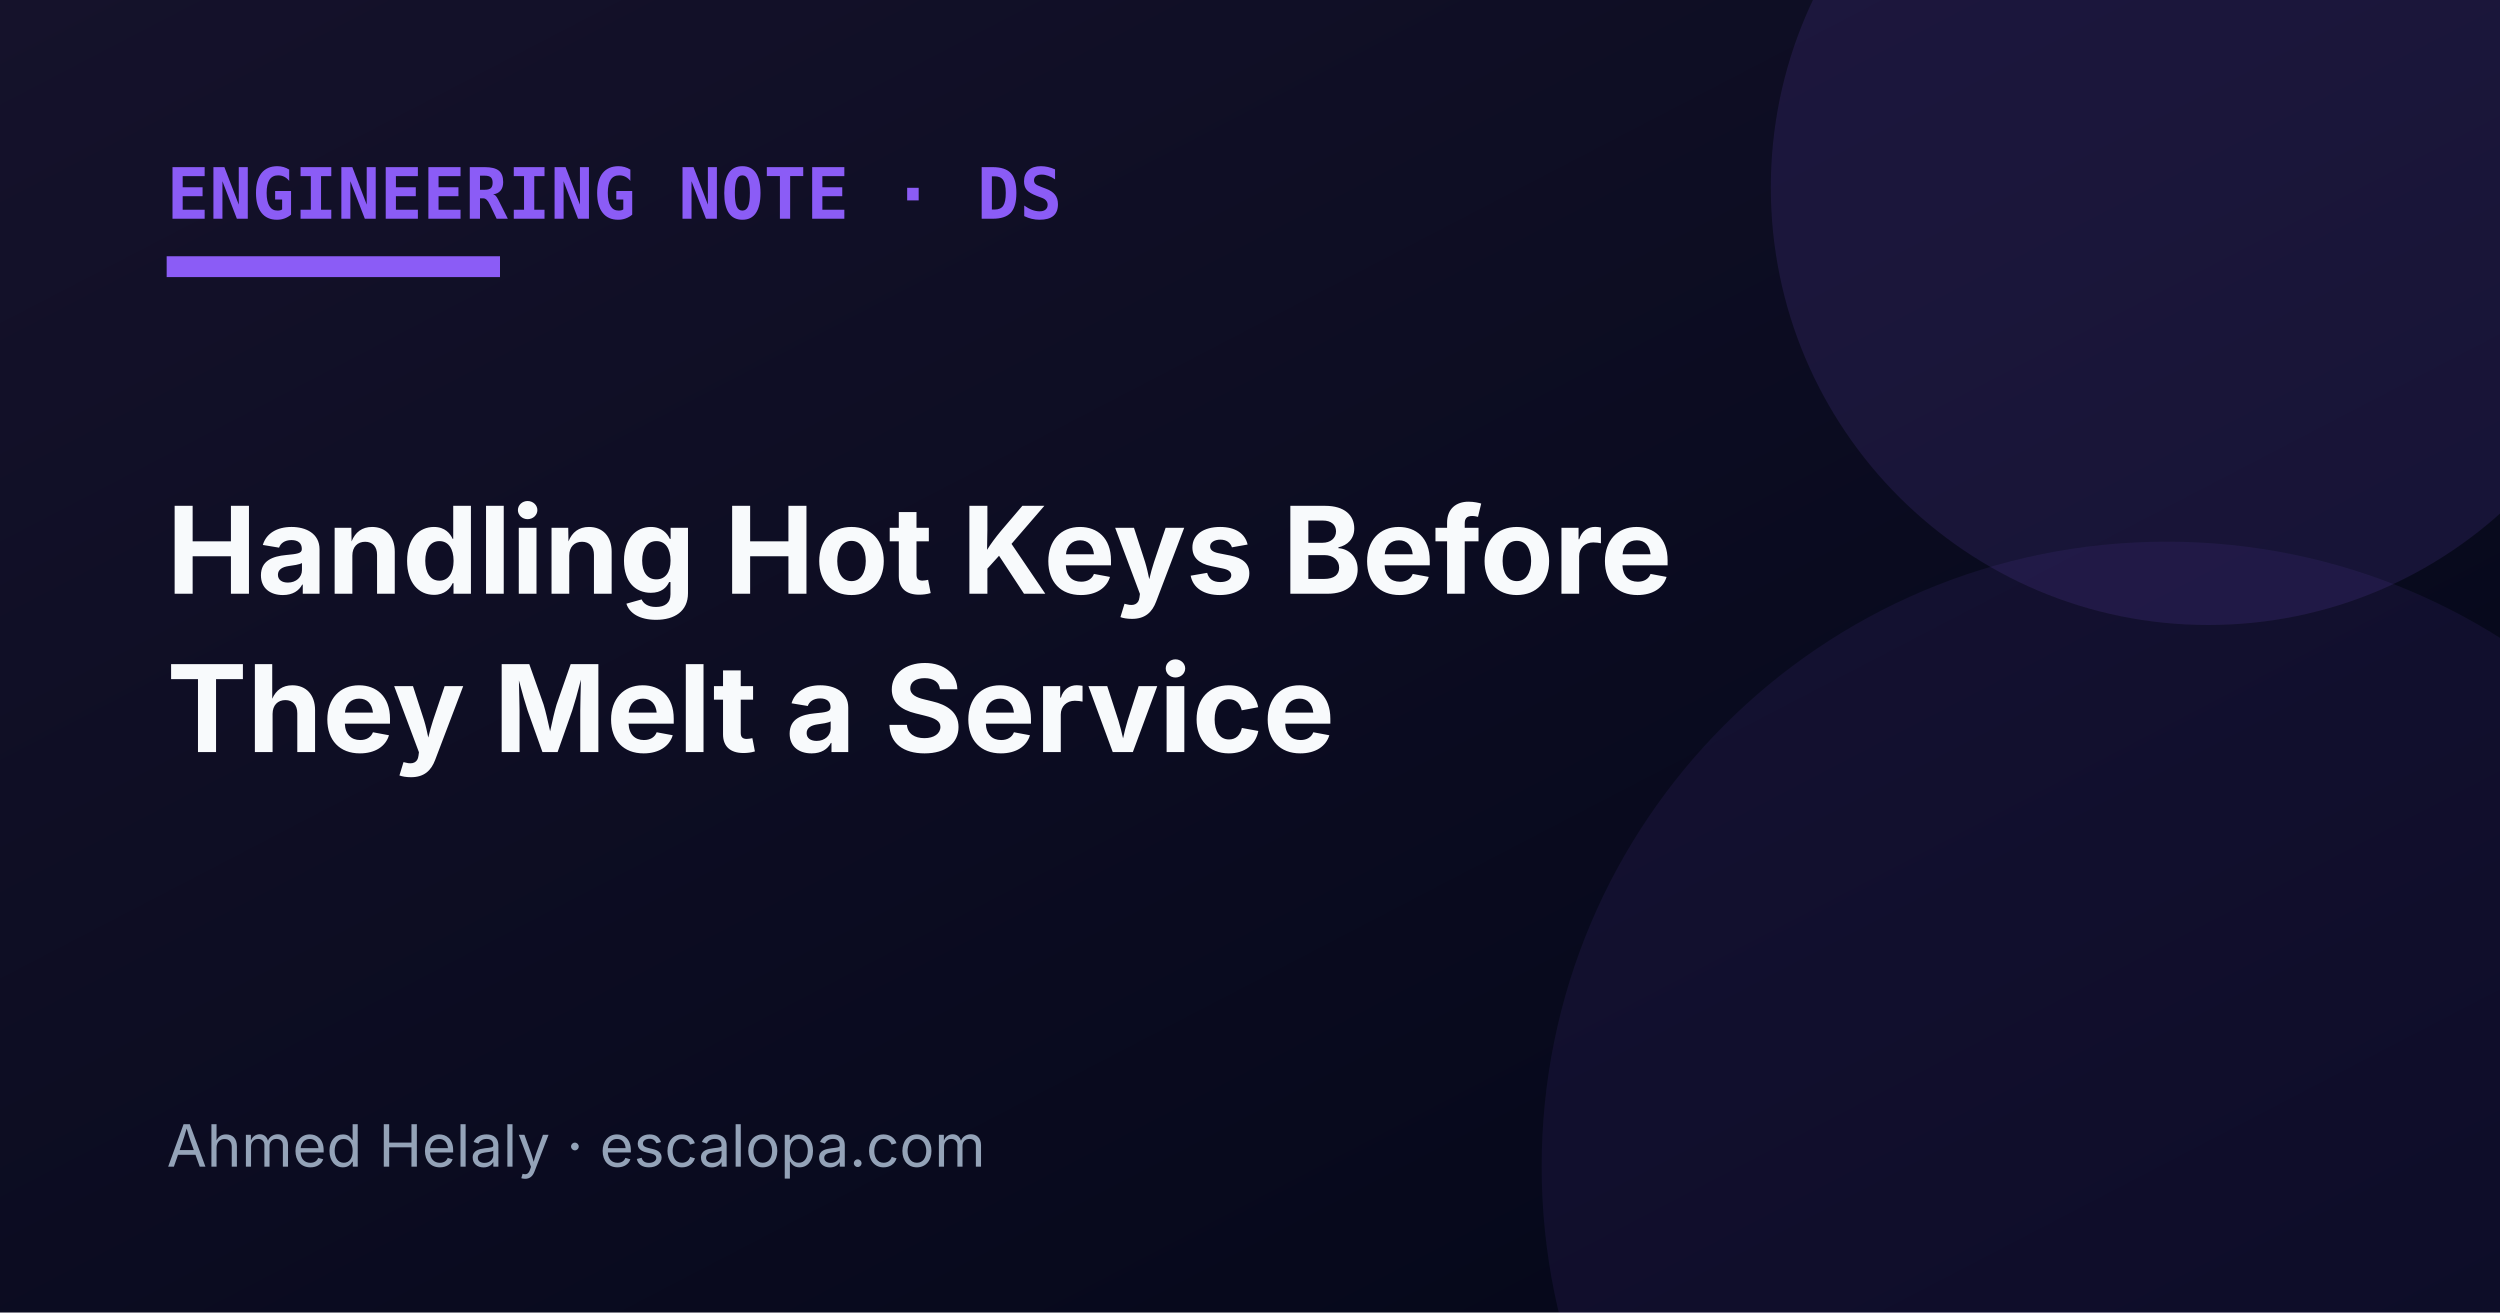
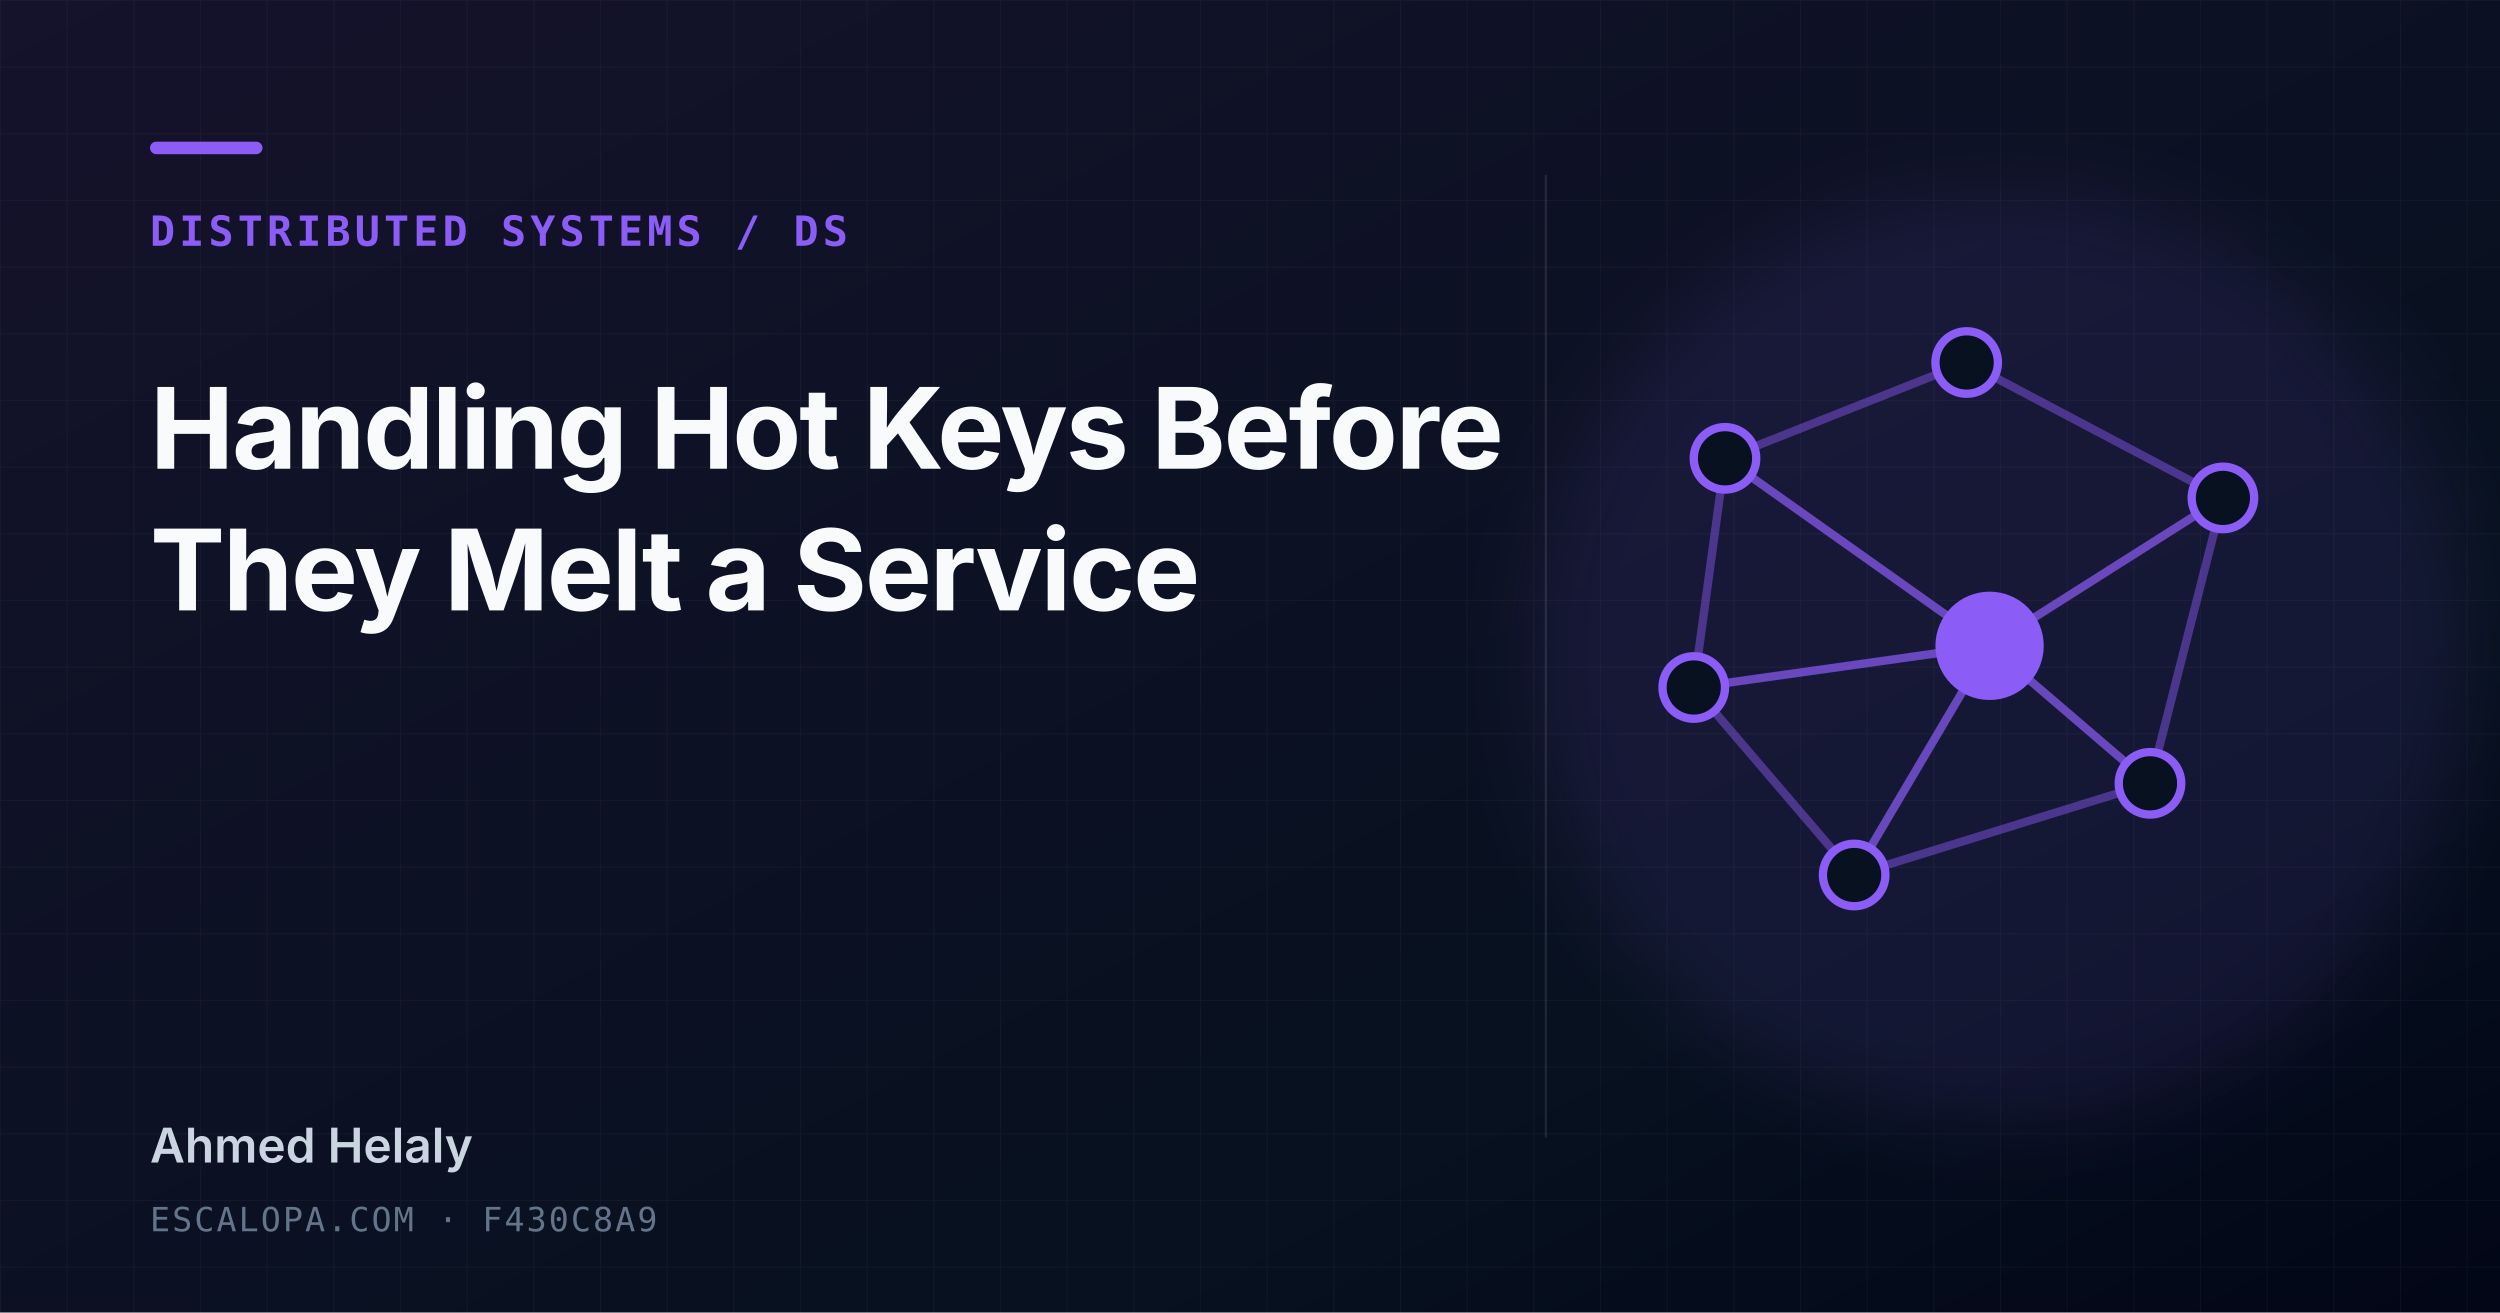
<svg xmlns="http://www.w3.org/2000/svg" width="1200" height="630" viewBox="0 0 1200 630" role="img" aria-label="Handling Hot Keys Before They Melt a Service">
  <defs>
    <linearGradient id="g" x1="0" y1="0" x2="1" y2="1">
      <stop stop-color="#15122b" />
+       <stop offset=".72" stop-color="#07111f" />
      <stop offset="1" stop-color="#020617" />
    </linearGradient>
+     <pattern id="grid" width="32" height="32" patternUnits="userSpaceOnUse">
+       <path d="M32 0H0v32" fill="none" stroke="#fff" stroke-width="1" opacity=".035" />
+     </pattern>
+     <filter id="glow">
+       <feGaussianBlur stdDeviation="18" />
+     </filter>
  </defs>
  <rect width="1200" height="630" fill="url(#g)" />
-   <circle cx="1060" cy="90" r="210" fill="#8b5cf6" opacity=".12" />
-   <circle cx="1040" cy="560" r="300" fill="#8b5cf6" opacity=".08" />
-   <path d="M80 128h160" stroke="#8b5cf6" stroke-width="10" />
-   <text x="80" y="105" fill="#8b5cf6" font-family="ui-monospace,monospace" font-size="34" font-weight="700">ENGINEERING NOTE · DS</text>
-   <text x="80" y="285" fill="#f8fafc" font-family="Inter,Arial,sans-serif" font-size="58" font-weight="700">
-     <tspan x="80">Handling Hot Keys Before</tspan>
-     <tspan x="80" dy="76">They Melt a Service</tspan>
+   <rect width="1200" height="630" fill="url(#grid)" />
+   <circle cx="960" cy="315" r="225" fill="#8b5cf6" opacity=".10" filter="url(#glow)" />
+   <path d="M742 84v462" stroke="#fff" stroke-width="1" opacity=".1" />
+   <rect x="72" y="68" width="54" height="6" rx="3" fill="#8b5cf6" />
+   <text x="72" y="118" fill="#8b5cf6" font-family="ui-monospace,SFMono-Regular,monospace" font-size="20" font-weight="700" letter-spacing="2">DISTRIBUTED SYSTEMS / DS</text>
+   <text x="72" y="225" fill="#f8fafc" font-family="Inter,Arial,sans-serif" font-size="54" font-weight="720" letter-spacing="-1">
+     <tspan x="72" dy="0">Handling Hot Keys Before</tspan>
+     <tspan x="72" dy="68">They Melt a Service</tspan>
  </text>
-   <text x="80" y="560" fill="#94a3b8" font-family="Inter,Arial,sans-serif" font-size="28">Ahmed Helaly · escalopa.com</text>
+   <g fill="#07111f" stroke="#8b5cf6" stroke-width="4">
+     <path d="M828 220 944 174 1067 239 1032 376 890 420 813 330Z" fill="none" opacity=".45" />
+     <path d="M828 220 955 310 1067 239M955 310 1032 376M955 310 890 420M813 330 955 310" fill="none" opacity=".7" />
+     <circle cx="828" cy="220" r="15" />
+     <circle cx="944" cy="174" r="15" />
+     <circle cx="1067" cy="239" r="15" />
+     <circle cx="1032" cy="376" r="15" />
+     <circle cx="890" cy="420" r="15" />
+     <circle cx="813" cy="330" r="15" />
+     <circle cx="955" cy="310" r="24" fill="#8b5cf6" />
+   </g>
+   <text x="72" y="558" fill="#cbd5e1" font-family="Inter,Arial,sans-serif" font-size="23" font-weight="600">Ahmed Helaly</text>
+   <text x="72" y="591" fill="#64748b" font-family="ui-monospace,SFMono-Regular,monospace" font-size="16" letter-spacing="1">ESCALOPA.COM  ·  F430C8A9</text>
</svg>
